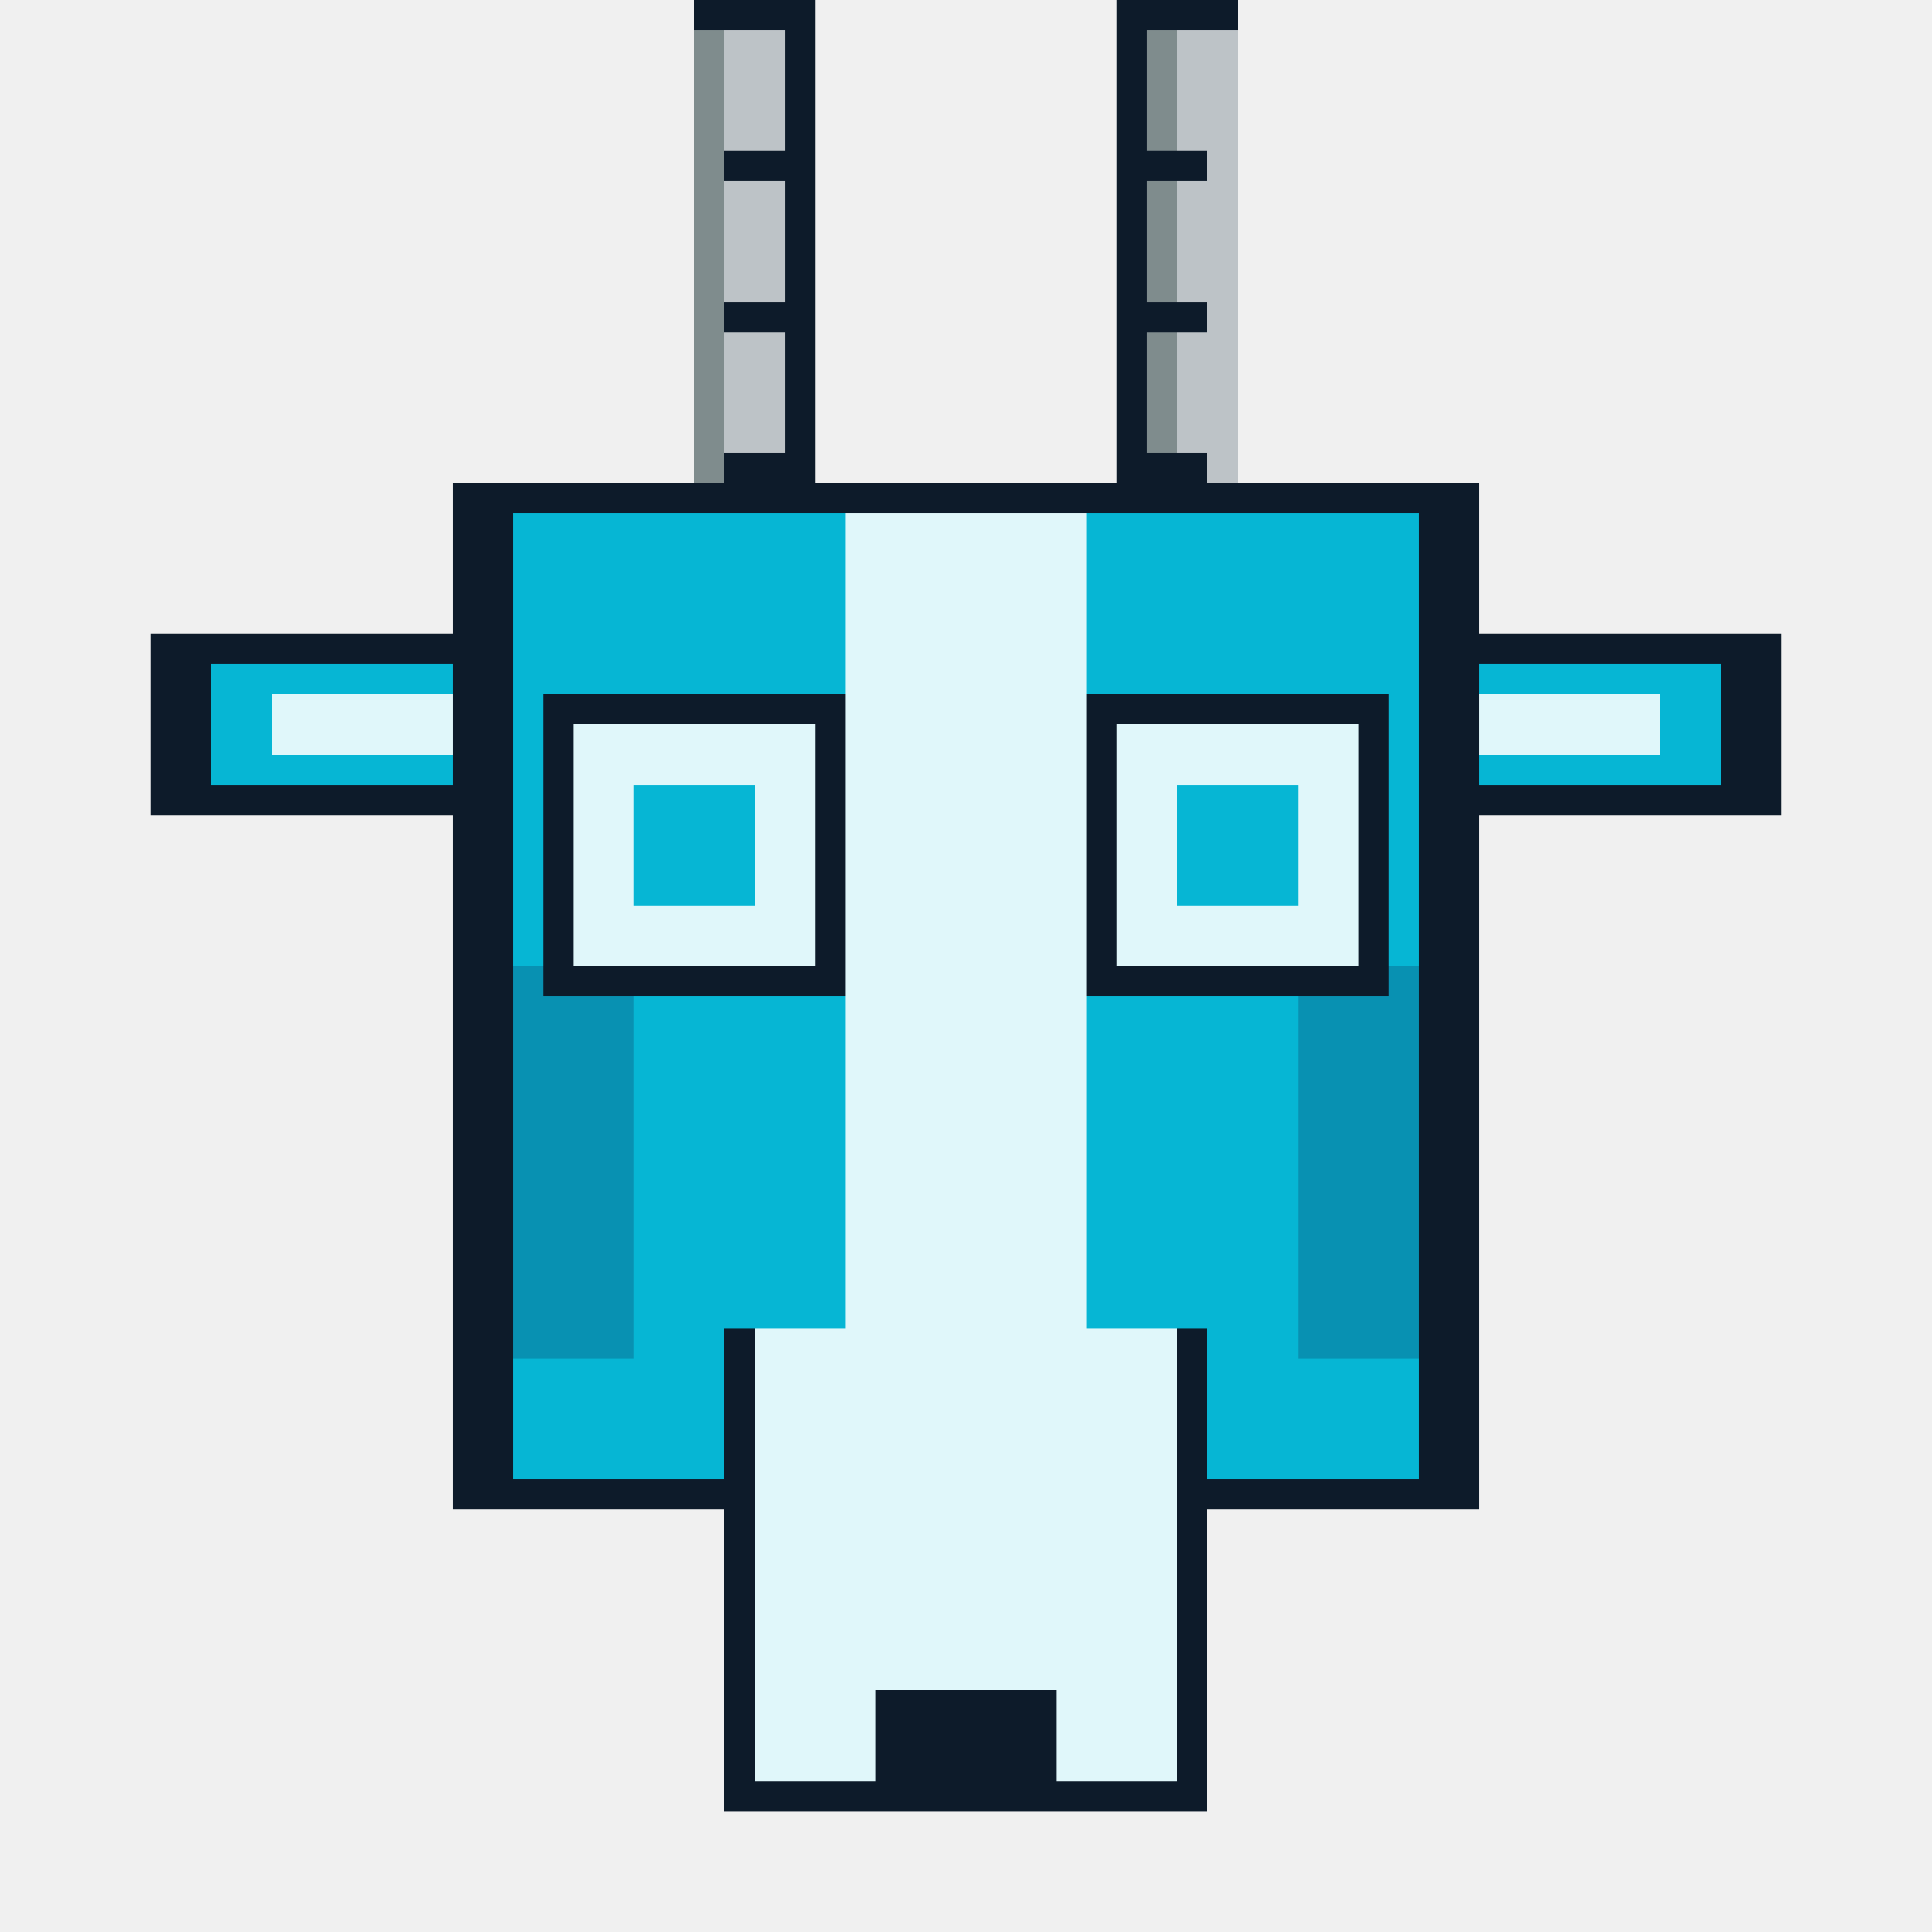
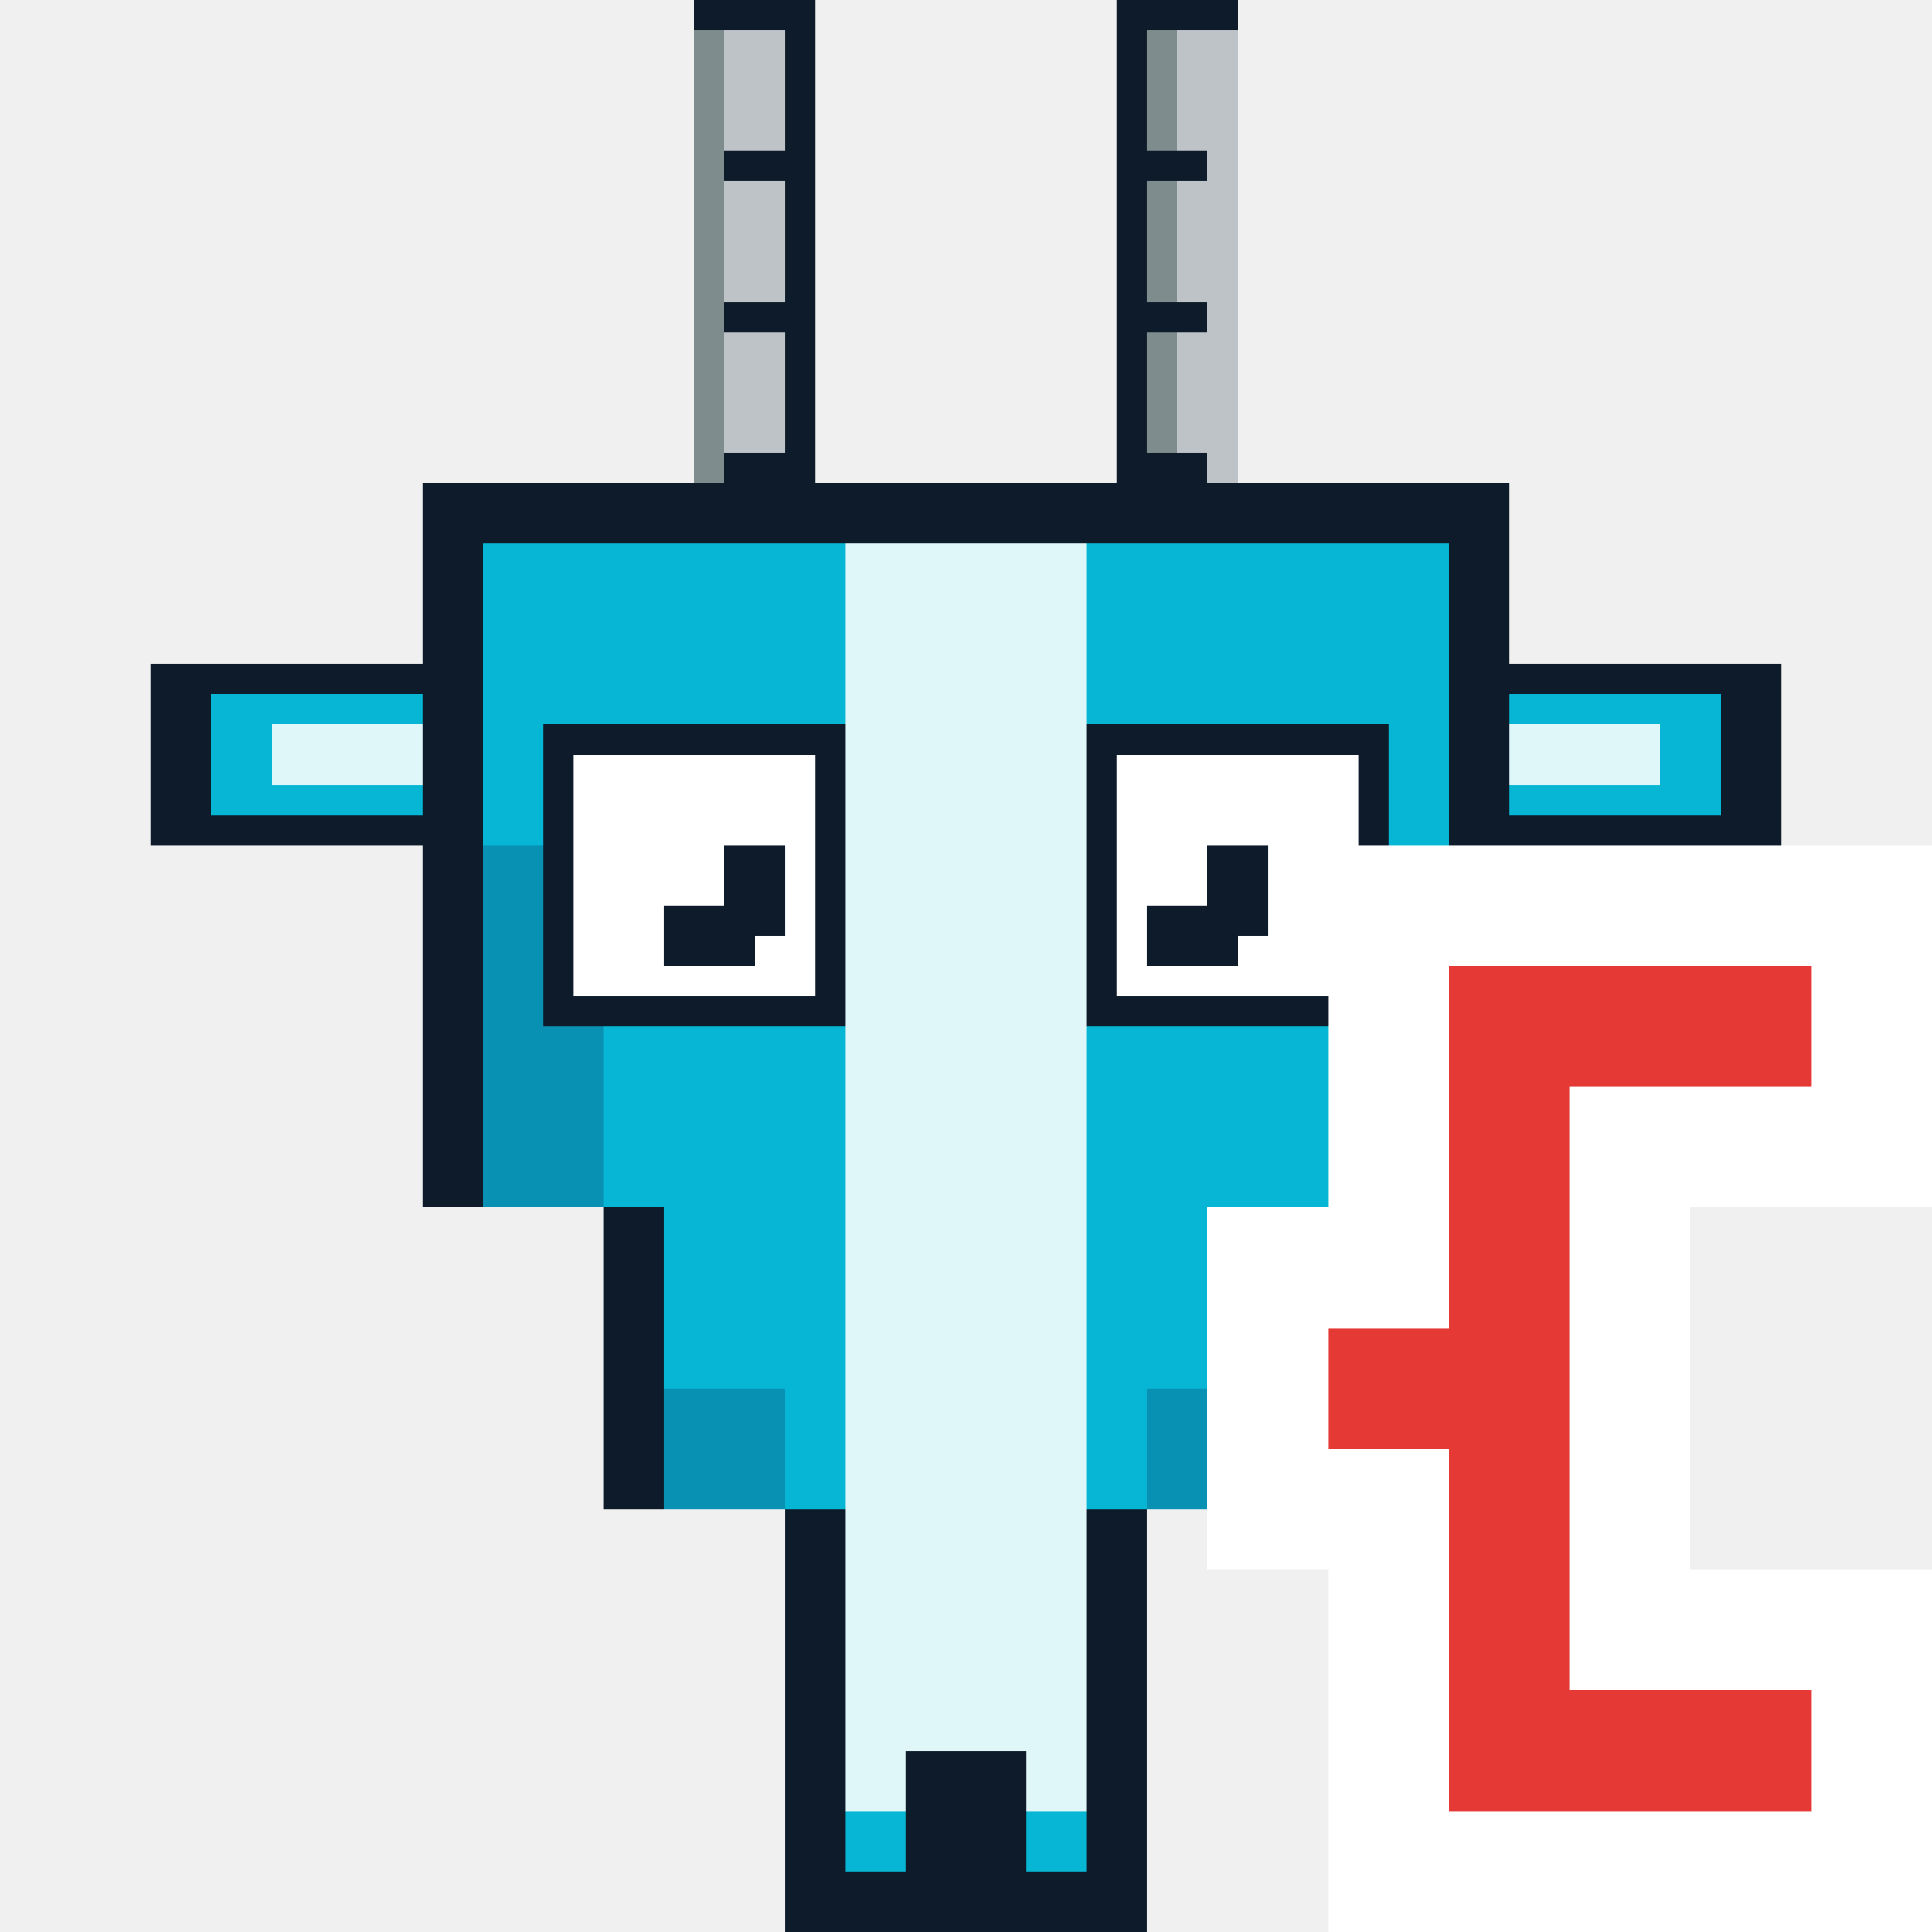
<svg xmlns="http://www.w3.org/2000/svg" viewBox="0 0 64 64" width="64" height="64" shape-rendering="crispEdges">
  <defs>
    <style>
-             .outline-dark { fill: #0D1B2A; }
-             .tmpl-cyan     { fill: #06B6D4; }
-             .tmpl-shadow   { fill: #0891B2; }
-             .tmpl-light    { fill: #E0F7FA; }
-             .horn-gray    { fill: #BDC3C7; }
-             .horn-dark    { fill: #7F8C8D; }
+             .outline-dark { fill: #0D1B2A; } /* Contornos principais fortes */
+             .fur-main     { fill: #06B6D4; } /* Pele da gazela (laranja) */
+             .fur-shadow   { fill: #0891B2; } /* Tons escuros de marcas faciais */
+             .fur-white    { fill: #E0F7FA; } /* Faixa central e focinho */
+             .horn-gray    { fill: #BDC3C7; } /* Chifre prateado */
+             .horn-dark    { fill: #7F8C8D; } /* Sombra do chifre */
+             .eye-white    { fill: #FFFFFF; } /* Globo ocular */
+             .badge-red   { fill: #E53935; } /* GADT/GADX badge glyph */
+             .badge-white { fill: #FFFFFF; } /* GADT/GADX badge outline/gap */
        </style>
  </defs>
  <rect x="23" y="0" width="4" height="18" class="outline-dark" />
  <rect x="23" y="1" width="3" height="17" class="horn-gray" />
  <rect x="23" y="1" width="1" height="17" class="horn-dark" />
  <rect x="24" y="5" width="2" height="1" class="outline-dark" />
  <rect x="24" y="10" width="2" height="1" class="outline-dark" />
  <rect x="24" y="15" width="2" height="1" class="outline-dark" />
  <rect x="37" y="0" width="4" height="18" class="outline-dark" />
  <rect x="38" y="1" width="3" height="17" class="horn-gray" />
  <rect x="38" y="1" width="1" height="17" class="horn-dark" />
  <rect x="38" y="5" width="2" height="1" class="outline-dark" />
  <rect x="38" y="10" width="2" height="1" class="outline-dark" />
  <rect x="38" y="15" width="2" height="1" class="outline-dark" />
-   <rect x="5" y="21" width="14" height="6" class="outline-dark" />
-   <rect x="7" y="22" width="12" height="4" class="tmpl-cyan" />
-   <rect x="9" y="23" width="9" height="2" class="tmpl-light" />
-   <rect x="45" y="21" width="14" height="6" class="outline-dark" />
-   <rect x="45" y="22" width="12" height="4" class="tmpl-cyan" />
-   <rect x="46" y="23" width="9" height="2" class="tmpl-light" />
-   <rect x="15" y="16" width="34" height="34" class="outline-dark" />
-   <rect x="17" y="17" width="30" height="32" class="tmpl-cyan" />
-   <rect x="17" y="32" width="4" height="13" class="tmpl-shadow" />
-   <rect x="43" y="32" width="4" height="13" class="tmpl-shadow" />
-   <rect x="28" y="17" width="8" height="35" class="tmpl-light" />
-   <rect x="24" y="44" width="16" height="16" class="outline-dark" />
-   <rect x="25" y="44" width="14" height="15" class="tmpl-light" />
-   <rect x="29" y="56" width="6" height="3" class="outline-dark" />
-   <rect x="18" y="23" width="10" height="10" class="outline-dark" />
-   <rect x="19" y="24" width="8" height="8" class="tmpl-light" />
-   <rect x="21" y="26" width="4" height="4" class="tmpl-cyan" />
-   <rect x="36" y="23" width="10" height="10" class="outline-dark" />
-   <rect x="37" y="24" width="8" height="8" class="tmpl-light" />
-   <rect x="39" y="26" width="4" height="4" class="tmpl-cyan" />
+   <rect x="5" y="22" width="14" height="6" class="outline-dark" />
+   <rect x="7" y="23" width="12" height="4" class="fur-main" />
+   <rect x="9" y="24" width="9" height="2" class="fur-white" />
+   <rect x="45" y="22" width="14" height="6" class="outline-dark" />
+   <rect x="45" y="23" width="12" height="4" class="fur-main" />
+   <rect x="46" y="24" width="9" height="2" class="fur-white" />
+   <rect x="14" y="16" width="36" height="24" class="outline-dark" />
+   <rect x="20" y="40" width="24" height="10" class="outline-dark" />
+   <rect x="26" y="50" width="12" height="14" class="outline-dark" />
+   <rect x="16" y="18" width="32" height="22" class="fur-main" />
+   <rect x="22" y="40" width="20" height="10" class="fur-main" />
+   <rect x="28" y="56" width="8" height="6" class="fur-main" />
+   <rect x="16" y="28" width="4" height="12" class="fur-shadow" />
+   <rect x="44" y="28" width="4" height="12" class="fur-shadow" />
+   <rect x="22" y="46" width="4" height="4" class="fur-shadow" />
+   <rect x="38" y="46" width="4" height="4" class="fur-shadow" />
+   <rect x="28" y="18" width="8" height="42" class="fur-white" />
+   <rect x="30" y="58" width="4" height="4" class="outline-dark" />
+   <rect x="18" y="24" width="10" height="10" class="outline-dark" />
+   <rect x="19" y="25" width="8" height="8" class="eye-white" />
+   <rect x="22" y="28" width="4" height="4" class="outline-dark" />
+   <rect x="22" y="28" width="2" height="2" class="eye-white" />
+   <rect x="25" y="31" width="1" height="1" class="eye-white" />
+   <rect x="36" y="24" width="10" height="10" class="outline-dark" />
+   <rect x="37" y="25" width="8" height="8" class="eye-white" />
+   <rect x="38" y="28" width="4" height="4" class="outline-dark" />
+   <rect x="38" y="28" width="2" height="2" class="eye-white" />
+   <rect x="41" y="31" width="1" height="1" class="eye-white" />
+   <rect x="44" y="28" width="1" height="1" class="badge-white" />
+   <rect x="45" y="28" width="1" height="1" class="badge-white" />
+   <rect x="46" y="28" width="1" height="1" class="badge-white" />
+   <rect x="47" y="28" width="1" height="1" class="badge-white" />
+   <rect x="48" y="28" width="1" height="1" class="badge-white" />
+   <rect x="49" y="28" width="1" height="1" class="badge-white" />
+   <rect x="50" y="28" width="1" height="1" class="badge-white" />
+   <rect x="51" y="28" width="1" height="1" class="badge-white" />
+   <rect x="52" y="28" width="1" height="1" class="badge-white" />
+   <rect x="53" y="28" width="1" height="1" class="badge-white" />
+   <rect x="54" y="28" width="1" height="1" class="badge-white" />
+   <rect x="55" y="28" width="1" height="1" class="badge-white" />
+   <rect x="56" y="28" width="1" height="1" class="badge-white" />
+   <rect x="57" y="28" width="1" height="1" class="badge-white" />
+   <rect x="58" y="28" width="1" height="1" class="badge-white" />
+   <rect x="59" y="28" width="1" height="1" class="badge-white" />
+   <rect x="60" y="28" width="1" height="1" class="badge-white" />
+   <rect x="61" y="28" width="1" height="1" class="badge-white" />
+   <rect x="62" y="28" width="1" height="1" class="badge-white" />
+   <rect x="63" y="28" width="1" height="1" class="badge-white" />
+   <rect x="44" y="29" width="1" height="1" class="badge-white" />
+   <rect x="45" y="29" width="1" height="1" class="badge-white" />
+   <rect x="46" y="29" width="1" height="1" class="badge-white" />
+   <rect x="47" y="29" width="1" height="1" class="badge-white" />
+   <rect x="48" y="29" width="1" height="1" class="badge-white" />
+   <rect x="49" y="29" width="1" height="1" class="badge-white" />
+   <rect x="50" y="29" width="1" height="1" class="badge-white" />
+   <rect x="51" y="29" width="1" height="1" class="badge-white" />
+   <rect x="52" y="29" width="1" height="1" class="badge-white" />
+   <rect x="53" y="29" width="1" height="1" class="badge-white" />
+   <rect x="54" y="29" width="1" height="1" class="badge-white" />
+   <rect x="55" y="29" width="1" height="1" class="badge-white" />
+   <rect x="56" y="29" width="1" height="1" class="badge-white" />
+   <rect x="57" y="29" width="1" height="1" class="badge-white" />
+   <rect x="58" y="29" width="1" height="1" class="badge-white" />
+   <rect x="59" y="29" width="1" height="1" class="badge-white" />
+   <rect x="60" y="29" width="1" height="1" class="badge-white" />
+   <rect x="61" y="29" width="1" height="1" class="badge-white" />
+   <rect x="62" y="29" width="1" height="1" class="badge-white" />
+   <rect x="63" y="29" width="1" height="1" class="badge-white" />
+   <rect x="44" y="30" width="1" height="1" class="badge-white" />
+   <rect x="45" y="30" width="1" height="1" class="badge-white" />
+   <rect x="46" y="30" width="1" height="1" class="badge-white" />
+   <rect x="47" y="30" width="1" height="1" class="badge-white" />
+   <rect x="48" y="30" width="1" height="1" class="badge-white" />
+   <rect x="49" y="30" width="1" height="1" class="badge-white" />
+   <rect x="50" y="30" width="1" height="1" class="badge-white" />
+   <rect x="51" y="30" width="1" height="1" class="badge-white" />
+   <rect x="52" y="30" width="1" height="1" class="badge-white" />
+   <rect x="53" y="30" width="1" height="1" class="badge-white" />
+   <rect x="54" y="30" width="1" height="1" class="badge-white" />
+   <rect x="55" y="30" width="1" height="1" class="badge-white" />
+   <rect x="56" y="30" width="1" height="1" class="badge-white" />
+   <rect x="57" y="30" width="1" height="1" class="badge-white" />
+   <rect x="58" y="30" width="1" height="1" class="badge-white" />
+   <rect x="59" y="30" width="1" height="1" class="badge-white" />
+   <rect x="60" y="30" width="1" height="1" class="badge-white" />
+   <rect x="61" y="30" width="1" height="1" class="badge-white" />
+   <rect x="62" y="30" width="1" height="1" class="badge-white" />
+   <rect x="63" y="30" width="1" height="1" class="badge-white" />
+   <rect x="44" y="31" width="1" height="1" class="badge-white" />
+   <rect x="45" y="31" width="1" height="1" class="badge-white" />
+   <rect x="46" y="31" width="1" height="1" class="badge-white" />
+   <rect x="47" y="31" width="1" height="1" class="badge-white" />
+   <rect x="48" y="31" width="1" height="1" class="badge-white" />
+   <rect x="49" y="31" width="1" height="1" class="badge-white" />
+   <rect x="50" y="31" width="1" height="1" class="badge-white" />
+   <rect x="51" y="31" width="1" height="1" class="badge-white" />
+   <rect x="52" y="31" width="1" height="1" class="badge-white" />
+   <rect x="53" y="31" width="1" height="1" class="badge-white" />
+   <rect x="54" y="31" width="1" height="1" class="badge-white" />
+   <rect x="55" y="31" width="1" height="1" class="badge-white" />
+   <rect x="56" y="31" width="1" height="1" class="badge-white" />
+   <rect x="57" y="31" width="1" height="1" class="badge-white" />
+   <rect x="58" y="31" width="1" height="1" class="badge-white" />
+   <rect x="59" y="31" width="1" height="1" class="badge-white" />
+   <rect x="60" y="31" width="1" height="1" class="badge-white" />
+   <rect x="61" y="31" width="1" height="1" class="badge-white" />
+   <rect x="62" y="31" width="1" height="1" class="badge-white" />
+   <rect x="63" y="31" width="1" height="1" class="badge-white" />
+   <rect x="44" y="32" width="1" height="1" class="badge-white" />
+   <rect x="45" y="32" width="1" height="1" class="badge-white" />
+   <rect x="46" y="32" width="1" height="1" class="badge-white" />
+   <rect x="47" y="32" width="1" height="1" class="badge-white" />
+   <rect x="60" y="32" width="1" height="1" class="badge-white" />
+   <rect x="61" y="32" width="1" height="1" class="badge-white" />
+   <rect x="62" y="32" width="1" height="1" class="badge-white" />
+   <rect x="63" y="32" width="1" height="1" class="badge-white" />
+   <rect x="44" y="33" width="1" height="1" class="badge-white" />
+   <rect x="45" y="33" width="1" height="1" class="badge-white" />
+   <rect x="46" y="33" width="1" height="1" class="badge-white" />
+   <rect x="47" y="33" width="1" height="1" class="badge-white" />
+   <rect x="60" y="33" width="1" height="1" class="badge-white" />
+   <rect x="61" y="33" width="1" height="1" class="badge-white" />
+   <rect x="62" y="33" width="1" height="1" class="badge-white" />
+   <rect x="63" y="33" width="1" height="1" class="badge-white" />
+   <rect x="44" y="34" width="1" height="1" class="badge-white" />
+   <rect x="45" y="34" width="1" height="1" class="badge-white" />
+   <rect x="46" y="34" width="1" height="1" class="badge-white" />
+   <rect x="47" y="34" width="1" height="1" class="badge-white" />
+   <rect x="60" y="34" width="1" height="1" class="badge-white" />
+   <rect x="61" y="34" width="1" height="1" class="badge-white" />
+   <rect x="62" y="34" width="1" height="1" class="badge-white" />
+   <rect x="63" y="34" width="1" height="1" class="badge-white" />
+   <rect x="44" y="35" width="1" height="1" class="badge-white" />
+   <rect x="45" y="35" width="1" height="1" class="badge-white" />
+   <rect x="46" y="35" width="1" height="1" class="badge-white" />
+   <rect x="47" y="35" width="1" height="1" class="badge-white" />
+   <rect x="60" y="35" width="1" height="1" class="badge-white" />
+   <rect x="61" y="35" width="1" height="1" class="badge-white" />
+   <rect x="62" y="35" width="1" height="1" class="badge-white" />
+   <rect x="63" y="35" width="1" height="1" class="badge-white" />
+   <rect x="44" y="36" width="1" height="1" class="badge-white" />
+   <rect x="45" y="36" width="1" height="1" class="badge-white" />
+   <rect x="46" y="36" width="1" height="1" class="badge-white" />
+   <rect x="47" y="36" width="1" height="1" class="badge-white" />
+   <rect x="52" y="36" width="1" height="1" class="badge-white" />
+   <rect x="53" y="36" width="1" height="1" class="badge-white" />
+   <rect x="54" y="36" width="1" height="1" class="badge-white" />
+   <rect x="55" y="36" width="1" height="1" class="badge-white" />
+   <rect x="56" y="36" width="1" height="1" class="badge-white" />
+   <rect x="57" y="36" width="1" height="1" class="badge-white" />
+   <rect x="58" y="36" width="1" height="1" class="badge-white" />
+   <rect x="59" y="36" width="1" height="1" class="badge-white" />
+   <rect x="60" y="36" width="1" height="1" class="badge-white" />
+   <rect x="61" y="36" width="1" height="1" class="badge-white" />
+   <rect x="62" y="36" width="1" height="1" class="badge-white" />
+   <rect x="63" y="36" width="1" height="1" class="badge-white" />
+   <rect x="44" y="37" width="1" height="1" class="badge-white" />
+   <rect x="45" y="37" width="1" height="1" class="badge-white" />
+   <rect x="46" y="37" width="1" height="1" class="badge-white" />
+   <rect x="47" y="37" width="1" height="1" class="badge-white" />
+   <rect x="52" y="37" width="1" height="1" class="badge-white" />
+   <rect x="53" y="37" width="1" height="1" class="badge-white" />
+   <rect x="54" y="37" width="1" height="1" class="badge-white" />
+   <rect x="55" y="37" width="1" height="1" class="badge-white" />
+   <rect x="56" y="37" width="1" height="1" class="badge-white" />
+   <rect x="57" y="37" width="1" height="1" class="badge-white" />
+   <rect x="58" y="37" width="1" height="1" class="badge-white" />
+   <rect x="59" y="37" width="1" height="1" class="badge-white" />
+   <rect x="60" y="37" width="1" height="1" class="badge-white" />
+   <rect x="61" y="37" width="1" height="1" class="badge-white" />
+   <rect x="62" y="37" width="1" height="1" class="badge-white" />
+   <rect x="63" y="37" width="1" height="1" class="badge-white" />
+   <rect x="44" y="38" width="1" height="1" class="badge-white" />
+   <rect x="45" y="38" width="1" height="1" class="badge-white" />
+   <rect x="46" y="38" width="1" height="1" class="badge-white" />
+   <rect x="47" y="38" width="1" height="1" class="badge-white" />
+   <rect x="52" y="38" width="1" height="1" class="badge-white" />
+   <rect x="53" y="38" width="1" height="1" class="badge-white" />
+   <rect x="54" y="38" width="1" height="1" class="badge-white" />
+   <rect x="55" y="38" width="1" height="1" class="badge-white" />
+   <rect x="56" y="38" width="1" height="1" class="badge-white" />
+   <rect x="57" y="38" width="1" height="1" class="badge-white" />
+   <rect x="58" y="38" width="1" height="1" class="badge-white" />
+   <rect x="59" y="38" width="1" height="1" class="badge-white" />
+   <rect x="60" y="38" width="1" height="1" class="badge-white" />
+   <rect x="61" y="38" width="1" height="1" class="badge-white" />
+   <rect x="62" y="38" width="1" height="1" class="badge-white" />
+   <rect x="63" y="38" width="1" height="1" class="badge-white" />
+   <rect x="44" y="39" width="1" height="1" class="badge-white" />
+   <rect x="45" y="39" width="1" height="1" class="badge-white" />
+   <rect x="46" y="39" width="1" height="1" class="badge-white" />
+   <rect x="47" y="39" width="1" height="1" class="badge-white" />
+   <rect x="52" y="39" width="1" height="1" class="badge-white" />
+   <rect x="53" y="39" width="1" height="1" class="badge-white" />
+   <rect x="54" y="39" width="1" height="1" class="badge-white" />
+   <rect x="55" y="39" width="1" height="1" class="badge-white" />
+   <rect x="56" y="39" width="1" height="1" class="badge-white" />
+   <rect x="57" y="39" width="1" height="1" class="badge-white" />
+   <rect x="58" y="39" width="1" height="1" class="badge-white" />
+   <rect x="59" y="39" width="1" height="1" class="badge-white" />
+   <rect x="60" y="39" width="1" height="1" class="badge-white" />
+   <rect x="61" y="39" width="1" height="1" class="badge-white" />
+   <rect x="62" y="39" width="1" height="1" class="badge-white" />
+   <rect x="63" y="39" width="1" height="1" class="badge-white" />
+   <rect x="40" y="40" width="1" height="1" class="badge-white" />
+   <rect x="41" y="40" width="1" height="1" class="badge-white" />
+   <rect x="42" y="40" width="1" height="1" class="badge-white" />
+   <rect x="43" y="40" width="1" height="1" class="badge-white" />
+   <rect x="44" y="40" width="1" height="1" class="badge-white" />
+   <rect x="45" y="40" width="1" height="1" class="badge-white" />
+   <rect x="46" y="40" width="1" height="1" class="badge-white" />
+   <rect x="47" y="40" width="1" height="1" class="badge-white" />
+   <rect x="52" y="40" width="1" height="1" class="badge-white" />
+   <rect x="53" y="40" width="1" height="1" class="badge-white" />
+   <rect x="54" y="40" width="1" height="1" class="badge-white" />
+   <rect x="55" y="40" width="1" height="1" class="badge-white" />
+   <rect x="40" y="41" width="1" height="1" class="badge-white" />
+   <rect x="41" y="41" width="1" height="1" class="badge-white" />
+   <rect x="42" y="41" width="1" height="1" class="badge-white" />
+   <rect x="43" y="41" width="1" height="1" class="badge-white" />
+   <rect x="44" y="41" width="1" height="1" class="badge-white" />
+   <rect x="45" y="41" width="1" height="1" class="badge-white" />
+   <rect x="46" y="41" width="1" height="1" class="badge-white" />
+   <rect x="47" y="41" width="1" height="1" class="badge-white" />
+   <rect x="52" y="41" width="1" height="1" class="badge-white" />
+   <rect x="53" y="41" width="1" height="1" class="badge-white" />
+   <rect x="54" y="41" width="1" height="1" class="badge-white" />
+   <rect x="55" y="41" width="1" height="1" class="badge-white" />
+   <rect x="40" y="42" width="1" height="1" class="badge-white" />
+   <rect x="41" y="42" width="1" height="1" class="badge-white" />
+   <rect x="42" y="42" width="1" height="1" class="badge-white" />
+   <rect x="43" y="42" width="1" height="1" class="badge-white" />
+   <rect x="44" y="42" width="1" height="1" class="badge-white" />
+   <rect x="45" y="42" width="1" height="1" class="badge-white" />
+   <rect x="46" y="42" width="1" height="1" class="badge-white" />
+   <rect x="47" y="42" width="1" height="1" class="badge-white" />
+   <rect x="52" y="42" width="1" height="1" class="badge-white" />
+   <rect x="53" y="42" width="1" height="1" class="badge-white" />
+   <rect x="54" y="42" width="1" height="1" class="badge-white" />
+   <rect x="55" y="42" width="1" height="1" class="badge-white" />
+   <rect x="40" y="43" width="1" height="1" class="badge-white" />
+   <rect x="41" y="43" width="1" height="1" class="badge-white" />
+   <rect x="42" y="43" width="1" height="1" class="badge-white" />
+   <rect x="43" y="43" width="1" height="1" class="badge-white" />
+   <rect x="44" y="43" width="1" height="1" class="badge-white" />
+   <rect x="45" y="43" width="1" height="1" class="badge-white" />
+   <rect x="46" y="43" width="1" height="1" class="badge-white" />
+   <rect x="47" y="43" width="1" height="1" class="badge-white" />
+   <rect x="52" y="43" width="1" height="1" class="badge-white" />
+   <rect x="53" y="43" width="1" height="1" class="badge-white" />
+   <rect x="54" y="43" width="1" height="1" class="badge-white" />
+   <rect x="55" y="43" width="1" height="1" class="badge-white" />
+   <rect x="40" y="44" width="1" height="1" class="badge-white" />
+   <rect x="41" y="44" width="1" height="1" class="badge-white" />
+   <rect x="42" y="44" width="1" height="1" class="badge-white" />
+   <rect x="43" y="44" width="1" height="1" class="badge-white" />
+   <rect x="52" y="44" width="1" height="1" class="badge-white" />
+   <rect x="53" y="44" width="1" height="1" class="badge-white" />
+   <rect x="54" y="44" width="1" height="1" class="badge-white" />
+   <rect x="55" y="44" width="1" height="1" class="badge-white" />
+   <rect x="40" y="45" width="1" height="1" class="badge-white" />
+   <rect x="41" y="45" width="1" height="1" class="badge-white" />
+   <rect x="42" y="45" width="1" height="1" class="badge-white" />
+   <rect x="43" y="45" width="1" height="1" class="badge-white" />
+   <rect x="52" y="45" width="1" height="1" class="badge-white" />
+   <rect x="53" y="45" width="1" height="1" class="badge-white" />
+   <rect x="54" y="45" width="1" height="1" class="badge-white" />
+   <rect x="55" y="45" width="1" height="1" class="badge-white" />
+   <rect x="40" y="46" width="1" height="1" class="badge-white" />
+   <rect x="41" y="46" width="1" height="1" class="badge-white" />
+   <rect x="42" y="46" width="1" height="1" class="badge-white" />
+   <rect x="43" y="46" width="1" height="1" class="badge-white" />
+   <rect x="52" y="46" width="1" height="1" class="badge-white" />
+   <rect x="53" y="46" width="1" height="1" class="badge-white" />
+   <rect x="54" y="46" width="1" height="1" class="badge-white" />
+   <rect x="55" y="46" width="1" height="1" class="badge-white" />
+   <rect x="40" y="47" width="1" height="1" class="badge-white" />
+   <rect x="41" y="47" width="1" height="1" class="badge-white" />
+   <rect x="42" y="47" width="1" height="1" class="badge-white" />
+   <rect x="43" y="47" width="1" height="1" class="badge-white" />
+   <rect x="52" y="47" width="1" height="1" class="badge-white" />
+   <rect x="53" y="47" width="1" height="1" class="badge-white" />
+   <rect x="54" y="47" width="1" height="1" class="badge-white" />
+   <rect x="55" y="47" width="1" height="1" class="badge-white" />
+   <rect x="40" y="48" width="1" height="1" class="badge-white" />
+   <rect x="41" y="48" width="1" height="1" class="badge-white" />
+   <rect x="42" y="48" width="1" height="1" class="badge-white" />
+   <rect x="43" y="48" width="1" height="1" class="badge-white" />
+   <rect x="44" y="48" width="1" height="1" class="badge-white" />
+   <rect x="45" y="48" width="1" height="1" class="badge-white" />
+   <rect x="46" y="48" width="1" height="1" class="badge-white" />
+   <rect x="47" y="48" width="1" height="1" class="badge-white" />
+   <rect x="52" y="48" width="1" height="1" class="badge-white" />
+   <rect x="53" y="48" width="1" height="1" class="badge-white" />
+   <rect x="54" y="48" width="1" height="1" class="badge-white" />
+   <rect x="55" y="48" width="1" height="1" class="badge-white" />
+   <rect x="40" y="49" width="1" height="1" class="badge-white" />
+   <rect x="41" y="49" width="1" height="1" class="badge-white" />
+   <rect x="42" y="49" width="1" height="1" class="badge-white" />
+   <rect x="43" y="49" width="1" height="1" class="badge-white" />
+   <rect x="44" y="49" width="1" height="1" class="badge-white" />
+   <rect x="45" y="49" width="1" height="1" class="badge-white" />
+   <rect x="46" y="49" width="1" height="1" class="badge-white" />
+   <rect x="47" y="49" width="1" height="1" class="badge-white" />
+   <rect x="52" y="49" width="1" height="1" class="badge-white" />
+   <rect x="53" y="49" width="1" height="1" class="badge-white" />
+   <rect x="54" y="49" width="1" height="1" class="badge-white" />
+   <rect x="55" y="49" width="1" height="1" class="badge-white" />
+   <rect x="40" y="50" width="1" height="1" class="badge-white" />
+   <rect x="41" y="50" width="1" height="1" class="badge-white" />
+   <rect x="42" y="50" width="1" height="1" class="badge-white" />
+   <rect x="43" y="50" width="1" height="1" class="badge-white" />
+   <rect x="44" y="50" width="1" height="1" class="badge-white" />
+   <rect x="45" y="50" width="1" height="1" class="badge-white" />
+   <rect x="46" y="50" width="1" height="1" class="badge-white" />
+   <rect x="47" y="50" width="1" height="1" class="badge-white" />
+   <rect x="52" y="50" width="1" height="1" class="badge-white" />
+   <rect x="53" y="50" width="1" height="1" class="badge-white" />
+   <rect x="54" y="50" width="1" height="1" class="badge-white" />
+   <rect x="55" y="50" width="1" height="1" class="badge-white" />
+   <rect x="40" y="51" width="1" height="1" class="badge-white" />
+   <rect x="41" y="51" width="1" height="1" class="badge-white" />
+   <rect x="42" y="51" width="1" height="1" class="badge-white" />
+   <rect x="43" y="51" width="1" height="1" class="badge-white" />
+   <rect x="44" y="51" width="1" height="1" class="badge-white" />
+   <rect x="45" y="51" width="1" height="1" class="badge-white" />
+   <rect x="46" y="51" width="1" height="1" class="badge-white" />
+   <rect x="47" y="51" width="1" height="1" class="badge-white" />
+   <rect x="52" y="51" width="1" height="1" class="badge-white" />
+   <rect x="53" y="51" width="1" height="1" class="badge-white" />
+   <rect x="54" y="51" width="1" height="1" class="badge-white" />
+   <rect x="55" y="51" width="1" height="1" class="badge-white" />
+   <rect x="44" y="52" width="1" height="1" class="badge-white" />
+   <rect x="45" y="52" width="1" height="1" class="badge-white" />
+   <rect x="46" y="52" width="1" height="1" class="badge-white" />
+   <rect x="47" y="52" width="1" height="1" class="badge-white" />
+   <rect x="52" y="52" width="1" height="1" class="badge-white" />
+   <rect x="53" y="52" width="1" height="1" class="badge-white" />
+   <rect x="54" y="52" width="1" height="1" class="badge-white" />
+   <rect x="55" y="52" width="1" height="1" class="badge-white" />
+   <rect x="56" y="52" width="1" height="1" class="badge-white" />
+   <rect x="57" y="52" width="1" height="1" class="badge-white" />
+   <rect x="58" y="52" width="1" height="1" class="badge-white" />
+   <rect x="59" y="52" width="1" height="1" class="badge-white" />
+   <rect x="60" y="52" width="1" height="1" class="badge-white" />
+   <rect x="61" y="52" width="1" height="1" class="badge-white" />
+   <rect x="62" y="52" width="1" height="1" class="badge-white" />
+   <rect x="63" y="52" width="1" height="1" class="badge-white" />
+   <rect x="44" y="53" width="1" height="1" class="badge-white" />
+   <rect x="45" y="53" width="1" height="1" class="badge-white" />
+   <rect x="46" y="53" width="1" height="1" class="badge-white" />
+   <rect x="47" y="53" width="1" height="1" class="badge-white" />
+   <rect x="52" y="53" width="1" height="1" class="badge-white" />
+   <rect x="53" y="53" width="1" height="1" class="badge-white" />
+   <rect x="54" y="53" width="1" height="1" class="badge-white" />
+   <rect x="55" y="53" width="1" height="1" class="badge-white" />
+   <rect x="56" y="53" width="1" height="1" class="badge-white" />
+   <rect x="57" y="53" width="1" height="1" class="badge-white" />
+   <rect x="58" y="53" width="1" height="1" class="badge-white" />
+   <rect x="59" y="53" width="1" height="1" class="badge-white" />
+   <rect x="60" y="53" width="1" height="1" class="badge-white" />
+   <rect x="61" y="53" width="1" height="1" class="badge-white" />
+   <rect x="62" y="53" width="1" height="1" class="badge-white" />
+   <rect x="63" y="53" width="1" height="1" class="badge-white" />
+   <rect x="44" y="54" width="1" height="1" class="badge-white" />
+   <rect x="45" y="54" width="1" height="1" class="badge-white" />
+   <rect x="46" y="54" width="1" height="1" class="badge-white" />
+   <rect x="47" y="54" width="1" height="1" class="badge-white" />
+   <rect x="52" y="54" width="1" height="1" class="badge-white" />
+   <rect x="53" y="54" width="1" height="1" class="badge-white" />
+   <rect x="54" y="54" width="1" height="1" class="badge-white" />
+   <rect x="55" y="54" width="1" height="1" class="badge-white" />
+   <rect x="56" y="54" width="1" height="1" class="badge-white" />
+   <rect x="57" y="54" width="1" height="1" class="badge-white" />
+   <rect x="58" y="54" width="1" height="1" class="badge-white" />
+   <rect x="59" y="54" width="1" height="1" class="badge-white" />
+   <rect x="60" y="54" width="1" height="1" class="badge-white" />
+   <rect x="61" y="54" width="1" height="1" class="badge-white" />
+   <rect x="62" y="54" width="1" height="1" class="badge-white" />
+   <rect x="63" y="54" width="1" height="1" class="badge-white" />
+   <rect x="44" y="55" width="1" height="1" class="badge-white" />
+   <rect x="45" y="55" width="1" height="1" class="badge-white" />
+   <rect x="46" y="55" width="1" height="1" class="badge-white" />
+   <rect x="47" y="55" width="1" height="1" class="badge-white" />
+   <rect x="52" y="55" width="1" height="1" class="badge-white" />
+   <rect x="53" y="55" width="1" height="1" class="badge-white" />
+   <rect x="54" y="55" width="1" height="1" class="badge-white" />
+   <rect x="55" y="55" width="1" height="1" class="badge-white" />
+   <rect x="56" y="55" width="1" height="1" class="badge-white" />
+   <rect x="57" y="55" width="1" height="1" class="badge-white" />
+   <rect x="58" y="55" width="1" height="1" class="badge-white" />
+   <rect x="59" y="55" width="1" height="1" class="badge-white" />
+   <rect x="60" y="55" width="1" height="1" class="badge-white" />
+   <rect x="61" y="55" width="1" height="1" class="badge-white" />
+   <rect x="62" y="55" width="1" height="1" class="badge-white" />
+   <rect x="63" y="55" width="1" height="1" class="badge-white" />
+   <rect x="44" y="56" width="1" height="1" class="badge-white" />
+   <rect x="45" y="56" width="1" height="1" class="badge-white" />
+   <rect x="46" y="56" width="1" height="1" class="badge-white" />
+   <rect x="47" y="56" width="1" height="1" class="badge-white" />
+   <rect x="60" y="56" width="1" height="1" class="badge-white" />
+   <rect x="61" y="56" width="1" height="1" class="badge-white" />
+   <rect x="62" y="56" width="1" height="1" class="badge-white" />
+   <rect x="63" y="56" width="1" height="1" class="badge-white" />
+   <rect x="44" y="57" width="1" height="1" class="badge-white" />
+   <rect x="45" y="57" width="1" height="1" class="badge-white" />
+   <rect x="46" y="57" width="1" height="1" class="badge-white" />
+   <rect x="47" y="57" width="1" height="1" class="badge-white" />
+   <rect x="60" y="57" width="1" height="1" class="badge-white" />
+   <rect x="61" y="57" width="1" height="1" class="badge-white" />
+   <rect x="62" y="57" width="1" height="1" class="badge-white" />
+   <rect x="63" y="57" width="1" height="1" class="badge-white" />
+   <rect x="44" y="58" width="1" height="1" class="badge-white" />
+   <rect x="45" y="58" width="1" height="1" class="badge-white" />
+   <rect x="46" y="58" width="1" height="1" class="badge-white" />
+   <rect x="47" y="58" width="1" height="1" class="badge-white" />
+   <rect x="60" y="58" width="1" height="1" class="badge-white" />
+   <rect x="61" y="58" width="1" height="1" class="badge-white" />
+   <rect x="62" y="58" width="1" height="1" class="badge-white" />
+   <rect x="63" y="58" width="1" height="1" class="badge-white" />
+   <rect x="44" y="59" width="1" height="1" class="badge-white" />
+   <rect x="45" y="59" width="1" height="1" class="badge-white" />
+   <rect x="46" y="59" width="1" height="1" class="badge-white" />
+   <rect x="47" y="59" width="1" height="1" class="badge-white" />
+   <rect x="60" y="59" width="1" height="1" class="badge-white" />
+   <rect x="61" y="59" width="1" height="1" class="badge-white" />
+   <rect x="62" y="59" width="1" height="1" class="badge-white" />
+   <rect x="63" y="59" width="1" height="1" class="badge-white" />
+   <rect x="44" y="60" width="1" height="1" class="badge-white" />
+   <rect x="45" y="60" width="1" height="1" class="badge-white" />
+   <rect x="46" y="60" width="1" height="1" class="badge-white" />
+   <rect x="47" y="60" width="1" height="1" class="badge-white" />
+   <rect x="48" y="60" width="1" height="1" class="badge-white" />
+   <rect x="49" y="60" width="1" height="1" class="badge-white" />
+   <rect x="50" y="60" width="1" height="1" class="badge-white" />
+   <rect x="51" y="60" width="1" height="1" class="badge-white" />
+   <rect x="52" y="60" width="1" height="1" class="badge-white" />
+   <rect x="53" y="60" width="1" height="1" class="badge-white" />
+   <rect x="54" y="60" width="1" height="1" class="badge-white" />
+   <rect x="55" y="60" width="1" height="1" class="badge-white" />
+   <rect x="56" y="60" width="1" height="1" class="badge-white" />
+   <rect x="57" y="60" width="1" height="1" class="badge-white" />
+   <rect x="58" y="60" width="1" height="1" class="badge-white" />
+   <rect x="59" y="60" width="1" height="1" class="badge-white" />
+   <rect x="60" y="60" width="1" height="1" class="badge-white" />
+   <rect x="61" y="60" width="1" height="1" class="badge-white" />
+   <rect x="62" y="60" width="1" height="1" class="badge-white" />
+   <rect x="63" y="60" width="1" height="1" class="badge-white" />
+   <rect x="44" y="61" width="1" height="1" class="badge-white" />
+   <rect x="45" y="61" width="1" height="1" class="badge-white" />
+   <rect x="46" y="61" width="1" height="1" class="badge-white" />
+   <rect x="47" y="61" width="1" height="1" class="badge-white" />
+   <rect x="48" y="61" width="1" height="1" class="badge-white" />
+   <rect x="49" y="61" width="1" height="1" class="badge-white" />
+   <rect x="50" y="61" width="1" height="1" class="badge-white" />
+   <rect x="51" y="61" width="1" height="1" class="badge-white" />
+   <rect x="52" y="61" width="1" height="1" class="badge-white" />
+   <rect x="53" y="61" width="1" height="1" class="badge-white" />
+   <rect x="54" y="61" width="1" height="1" class="badge-white" />
+   <rect x="55" y="61" width="1" height="1" class="badge-white" />
+   <rect x="56" y="61" width="1" height="1" class="badge-white" />
+   <rect x="57" y="61" width="1" height="1" class="badge-white" />
+   <rect x="58" y="61" width="1" height="1" class="badge-white" />
+   <rect x="59" y="61" width="1" height="1" class="badge-white" />
+   <rect x="60" y="61" width="1" height="1" class="badge-white" />
+   <rect x="61" y="61" width="1" height="1" class="badge-white" />
+   <rect x="62" y="61" width="1" height="1" class="badge-white" />
+   <rect x="63" y="61" width="1" height="1" class="badge-white" />
+   <rect x="44" y="62" width="1" height="1" class="badge-white" />
+   <rect x="45" y="62" width="1" height="1" class="badge-white" />
+   <rect x="46" y="62" width="1" height="1" class="badge-white" />
+   <rect x="47" y="62" width="1" height="1" class="badge-white" />
+   <rect x="48" y="62" width="1" height="1" class="badge-white" />
+   <rect x="49" y="62" width="1" height="1" class="badge-white" />
+   <rect x="50" y="62" width="1" height="1" class="badge-white" />
+   <rect x="51" y="62" width="1" height="1" class="badge-white" />
+   <rect x="52" y="62" width="1" height="1" class="badge-white" />
+   <rect x="53" y="62" width="1" height="1" class="badge-white" />
+   <rect x="54" y="62" width="1" height="1" class="badge-white" />
+   <rect x="55" y="62" width="1" height="1" class="badge-white" />
+   <rect x="56" y="62" width="1" height="1" class="badge-white" />
+   <rect x="57" y="62" width="1" height="1" class="badge-white" />
+   <rect x="58" y="62" width="1" height="1" class="badge-white" />
+   <rect x="59" y="62" width="1" height="1" class="badge-white" />
+   <rect x="60" y="62" width="1" height="1" class="badge-white" />
+   <rect x="61" y="62" width="1" height="1" class="badge-white" />
+   <rect x="62" y="62" width="1" height="1" class="badge-white" />
+   <rect x="63" y="62" width="1" height="1" class="badge-white" />
+   <rect x="44" y="63" width="1" height="1" class="badge-white" />
+   <rect x="45" y="63" width="1" height="1" class="badge-white" />
+   <rect x="46" y="63" width="1" height="1" class="badge-white" />
+   <rect x="47" y="63" width="1" height="1" class="badge-white" />
+   <rect x="48" y="63" width="1" height="1" class="badge-white" />
+   <rect x="49" y="63" width="1" height="1" class="badge-white" />
+   <rect x="50" y="63" width="1" height="1" class="badge-white" />
+   <rect x="51" y="63" width="1" height="1" class="badge-white" />
+   <rect x="52" y="63" width="1" height="1" class="badge-white" />
+   <rect x="53" y="63" width="1" height="1" class="badge-white" />
+   <rect x="54" y="63" width="1" height="1" class="badge-white" />
+   <rect x="55" y="63" width="1" height="1" class="badge-white" />
+   <rect x="56" y="63" width="1" height="1" class="badge-white" />
+   <rect x="57" y="63" width="1" height="1" class="badge-white" />
+   <rect x="58" y="63" width="1" height="1" class="badge-white" />
+   <rect x="59" y="63" width="1" height="1" class="badge-white" />
+   <rect x="60" y="63" width="1" height="1" class="badge-white" />
+   <rect x="61" y="63" width="1" height="1" class="badge-white" />
+   <rect x="62" y="63" width="1" height="1" class="badge-white" />
+   <rect x="63" y="63" width="1" height="1" class="badge-white" />
+   <rect x="48" y="32" width="1" height="1" class="badge-red" />
+   <rect x="49" y="32" width="1" height="1" class="badge-red" />
+   <rect x="50" y="32" width="1" height="1" class="badge-red" />
+   <rect x="51" y="32" width="1" height="1" class="badge-red" />
+   <rect x="52" y="32" width="1" height="1" class="badge-red" />
+   <rect x="53" y="32" width="1" height="1" class="badge-red" />
+   <rect x="54" y="32" width="1" height="1" class="badge-red" />
+   <rect x="55" y="32" width="1" height="1" class="badge-red" />
+   <rect x="56" y="32" width="1" height="1" class="badge-red" />
+   <rect x="57" y="32" width="1" height="1" class="badge-red" />
+   <rect x="58" y="32" width="1" height="1" class="badge-red" />
+   <rect x="59" y="32" width="1" height="1" class="badge-red" />
+   <rect x="48" y="33" width="1" height="1" class="badge-red" />
+   <rect x="49" y="33" width="1" height="1" class="badge-red" />
+   <rect x="50" y="33" width="1" height="1" class="badge-red" />
+   <rect x="51" y="33" width="1" height="1" class="badge-red" />
+   <rect x="52" y="33" width="1" height="1" class="badge-red" />
+   <rect x="53" y="33" width="1" height="1" class="badge-red" />
+   <rect x="54" y="33" width="1" height="1" class="badge-red" />
+   <rect x="55" y="33" width="1" height="1" class="badge-red" />
+   <rect x="56" y="33" width="1" height="1" class="badge-red" />
+   <rect x="57" y="33" width="1" height="1" class="badge-red" />
+   <rect x="58" y="33" width="1" height="1" class="badge-red" />
+   <rect x="59" y="33" width="1" height="1" class="badge-red" />
+   <rect x="48" y="34" width="1" height="1" class="badge-red" />
+   <rect x="49" y="34" width="1" height="1" class="badge-red" />
+   <rect x="50" y="34" width="1" height="1" class="badge-red" />
+   <rect x="51" y="34" width="1" height="1" class="badge-red" />
+   <rect x="52" y="34" width="1" height="1" class="badge-red" />
+   <rect x="53" y="34" width="1" height="1" class="badge-red" />
+   <rect x="54" y="34" width="1" height="1" class="badge-red" />
+   <rect x="55" y="34" width="1" height="1" class="badge-red" />
+   <rect x="56" y="34" width="1" height="1" class="badge-red" />
+   <rect x="57" y="34" width="1" height="1" class="badge-red" />
+   <rect x="58" y="34" width="1" height="1" class="badge-red" />
+   <rect x="59" y="34" width="1" height="1" class="badge-red" />
+   <rect x="48" y="35" width="1" height="1" class="badge-red" />
+   <rect x="49" y="35" width="1" height="1" class="badge-red" />
+   <rect x="50" y="35" width="1" height="1" class="badge-red" />
+   <rect x="51" y="35" width="1" height="1" class="badge-red" />
+   <rect x="52" y="35" width="1" height="1" class="badge-red" />
+   <rect x="53" y="35" width="1" height="1" class="badge-red" />
+   <rect x="54" y="35" width="1" height="1" class="badge-red" />
+   <rect x="55" y="35" width="1" height="1" class="badge-red" />
+   <rect x="56" y="35" width="1" height="1" class="badge-red" />
+   <rect x="57" y="35" width="1" height="1" class="badge-red" />
+   <rect x="58" y="35" width="1" height="1" class="badge-red" />
+   <rect x="59" y="35" width="1" height="1" class="badge-red" />
+   <rect x="48" y="36" width="1" height="1" class="badge-red" />
+   <rect x="49" y="36" width="1" height="1" class="badge-red" />
+   <rect x="50" y="36" width="1" height="1" class="badge-red" />
+   <rect x="51" y="36" width="1" height="1" class="badge-red" />
+   <rect x="48" y="37" width="1" height="1" class="badge-red" />
+   <rect x="49" y="37" width="1" height="1" class="badge-red" />
+   <rect x="50" y="37" width="1" height="1" class="badge-red" />
+   <rect x="51" y="37" width="1" height="1" class="badge-red" />
+   <rect x="48" y="38" width="1" height="1" class="badge-red" />
+   <rect x="49" y="38" width="1" height="1" class="badge-red" />
+   <rect x="50" y="38" width="1" height="1" class="badge-red" />
+   <rect x="51" y="38" width="1" height="1" class="badge-red" />
+   <rect x="48" y="39" width="1" height="1" class="badge-red" />
+   <rect x="49" y="39" width="1" height="1" class="badge-red" />
+   <rect x="50" y="39" width="1" height="1" class="badge-red" />
+   <rect x="51" y="39" width="1" height="1" class="badge-red" />
+   <rect x="48" y="40" width="1" height="1" class="badge-red" />
+   <rect x="49" y="40" width="1" height="1" class="badge-red" />
+   <rect x="50" y="40" width="1" height="1" class="badge-red" />
+   <rect x="51" y="40" width="1" height="1" class="badge-red" />
+   <rect x="48" y="41" width="1" height="1" class="badge-red" />
+   <rect x="49" y="41" width="1" height="1" class="badge-red" />
+   <rect x="50" y="41" width="1" height="1" class="badge-red" />
+   <rect x="51" y="41" width="1" height="1" class="badge-red" />
+   <rect x="48" y="42" width="1" height="1" class="badge-red" />
+   <rect x="49" y="42" width="1" height="1" class="badge-red" />
+   <rect x="50" y="42" width="1" height="1" class="badge-red" />
+   <rect x="51" y="42" width="1" height="1" class="badge-red" />
+   <rect x="48" y="43" width="1" height="1" class="badge-red" />
+   <rect x="49" y="43" width="1" height="1" class="badge-red" />
+   <rect x="50" y="43" width="1" height="1" class="badge-red" />
+   <rect x="51" y="43" width="1" height="1" class="badge-red" />
+   <rect x="44" y="44" width="1" height="1" class="badge-red" />
+   <rect x="45" y="44" width="1" height="1" class="badge-red" />
+   <rect x="46" y="44" width="1" height="1" class="badge-red" />
+   <rect x="47" y="44" width="1" height="1" class="badge-red" />
+   <rect x="48" y="44" width="1" height="1" class="badge-red" />
+   <rect x="49" y="44" width="1" height="1" class="badge-red" />
+   <rect x="50" y="44" width="1" height="1" class="badge-red" />
+   <rect x="51" y="44" width="1" height="1" class="badge-red" />
+   <rect x="44" y="45" width="1" height="1" class="badge-red" />
+   <rect x="45" y="45" width="1" height="1" class="badge-red" />
+   <rect x="46" y="45" width="1" height="1" class="badge-red" />
+   <rect x="47" y="45" width="1" height="1" class="badge-red" />
+   <rect x="48" y="45" width="1" height="1" class="badge-red" />
+   <rect x="49" y="45" width="1" height="1" class="badge-red" />
+   <rect x="50" y="45" width="1" height="1" class="badge-red" />
+   <rect x="51" y="45" width="1" height="1" class="badge-red" />
+   <rect x="44" y="46" width="1" height="1" class="badge-red" />
+   <rect x="45" y="46" width="1" height="1" class="badge-red" />
+   <rect x="46" y="46" width="1" height="1" class="badge-red" />
+   <rect x="47" y="46" width="1" height="1" class="badge-red" />
+   <rect x="48" y="46" width="1" height="1" class="badge-red" />
+   <rect x="49" y="46" width="1" height="1" class="badge-red" />
+   <rect x="50" y="46" width="1" height="1" class="badge-red" />
+   <rect x="51" y="46" width="1" height="1" class="badge-red" />
+   <rect x="44" y="47" width="1" height="1" class="badge-red" />
+   <rect x="45" y="47" width="1" height="1" class="badge-red" />
+   <rect x="46" y="47" width="1" height="1" class="badge-red" />
+   <rect x="47" y="47" width="1" height="1" class="badge-red" />
+   <rect x="48" y="47" width="1" height="1" class="badge-red" />
+   <rect x="49" y="47" width="1" height="1" class="badge-red" />
+   <rect x="50" y="47" width="1" height="1" class="badge-red" />
+   <rect x="51" y="47" width="1" height="1" class="badge-red" />
+   <rect x="48" y="48" width="1" height="1" class="badge-red" />
+   <rect x="49" y="48" width="1" height="1" class="badge-red" />
+   <rect x="50" y="48" width="1" height="1" class="badge-red" />
+   <rect x="51" y="48" width="1" height="1" class="badge-red" />
+   <rect x="48" y="49" width="1" height="1" class="badge-red" />
+   <rect x="49" y="49" width="1" height="1" class="badge-red" />
+   <rect x="50" y="49" width="1" height="1" class="badge-red" />
+   <rect x="51" y="49" width="1" height="1" class="badge-red" />
+   <rect x="48" y="50" width="1" height="1" class="badge-red" />
+   <rect x="49" y="50" width="1" height="1" class="badge-red" />
+   <rect x="50" y="50" width="1" height="1" class="badge-red" />
+   <rect x="51" y="50" width="1" height="1" class="badge-red" />
+   <rect x="48" y="51" width="1" height="1" class="badge-red" />
+   <rect x="49" y="51" width="1" height="1" class="badge-red" />
+   <rect x="50" y="51" width="1" height="1" class="badge-red" />
+   <rect x="51" y="51" width="1" height="1" class="badge-red" />
+   <rect x="48" y="52" width="1" height="1" class="badge-red" />
+   <rect x="49" y="52" width="1" height="1" class="badge-red" />
+   <rect x="50" y="52" width="1" height="1" class="badge-red" />
+   <rect x="51" y="52" width="1" height="1" class="badge-red" />
+   <rect x="48" y="53" width="1" height="1" class="badge-red" />
+   <rect x="49" y="53" width="1" height="1" class="badge-red" />
+   <rect x="50" y="53" width="1" height="1" class="badge-red" />
+   <rect x="51" y="53" width="1" height="1" class="badge-red" />
+   <rect x="48" y="54" width="1" height="1" class="badge-red" />
+   <rect x="49" y="54" width="1" height="1" class="badge-red" />
+   <rect x="50" y="54" width="1" height="1" class="badge-red" />
+   <rect x="51" y="54" width="1" height="1" class="badge-red" />
+   <rect x="48" y="55" width="1" height="1" class="badge-red" />
+   <rect x="49" y="55" width="1" height="1" class="badge-red" />
+   <rect x="50" y="55" width="1" height="1" class="badge-red" />
+   <rect x="51" y="55" width="1" height="1" class="badge-red" />
+   <rect x="48" y="56" width="1" height="1" class="badge-red" />
+   <rect x="49" y="56" width="1" height="1" class="badge-red" />
+   <rect x="50" y="56" width="1" height="1" class="badge-red" />
+   <rect x="51" y="56" width="1" height="1" class="badge-red" />
+   <rect x="52" y="56" width="1" height="1" class="badge-red" />
+   <rect x="53" y="56" width="1" height="1" class="badge-red" />
+   <rect x="54" y="56" width="1" height="1" class="badge-red" />
+   <rect x="55" y="56" width="1" height="1" class="badge-red" />
+   <rect x="56" y="56" width="1" height="1" class="badge-red" />
+   <rect x="57" y="56" width="1" height="1" class="badge-red" />
+   <rect x="58" y="56" width="1" height="1" class="badge-red" />
+   <rect x="59" y="56" width="1" height="1" class="badge-red" />
+   <rect x="48" y="57" width="1" height="1" class="badge-red" />
+   <rect x="49" y="57" width="1" height="1" class="badge-red" />
+   <rect x="50" y="57" width="1" height="1" class="badge-red" />
+   <rect x="51" y="57" width="1" height="1" class="badge-red" />
+   <rect x="52" y="57" width="1" height="1" class="badge-red" />
+   <rect x="53" y="57" width="1" height="1" class="badge-red" />
+   <rect x="54" y="57" width="1" height="1" class="badge-red" />
+   <rect x="55" y="57" width="1" height="1" class="badge-red" />
+   <rect x="56" y="57" width="1" height="1" class="badge-red" />
+   <rect x="57" y="57" width="1" height="1" class="badge-red" />
+   <rect x="58" y="57" width="1" height="1" class="badge-red" />
+   <rect x="59" y="57" width="1" height="1" class="badge-red" />
+   <rect x="48" y="58" width="1" height="1" class="badge-red" />
+   <rect x="49" y="58" width="1" height="1" class="badge-red" />
+   <rect x="50" y="58" width="1" height="1" class="badge-red" />
+   <rect x="51" y="58" width="1" height="1" class="badge-red" />
+   <rect x="52" y="58" width="1" height="1" class="badge-red" />
+   <rect x="53" y="58" width="1" height="1" class="badge-red" />
+   <rect x="54" y="58" width="1" height="1" class="badge-red" />
+   <rect x="55" y="58" width="1" height="1" class="badge-red" />
+   <rect x="56" y="58" width="1" height="1" class="badge-red" />
+   <rect x="57" y="58" width="1" height="1" class="badge-red" />
+   <rect x="58" y="58" width="1" height="1" class="badge-red" />
+   <rect x="59" y="58" width="1" height="1" class="badge-red" />
+   <rect x="48" y="59" width="1" height="1" class="badge-red" />
+   <rect x="49" y="59" width="1" height="1" class="badge-red" />
+   <rect x="50" y="59" width="1" height="1" class="badge-red" />
+   <rect x="51" y="59" width="1" height="1" class="badge-red" />
+   <rect x="52" y="59" width="1" height="1" class="badge-red" />
+   <rect x="53" y="59" width="1" height="1" class="badge-red" />
+   <rect x="54" y="59" width="1" height="1" class="badge-red" />
+   <rect x="55" y="59" width="1" height="1" class="badge-red" />
+   <rect x="56" y="59" width="1" height="1" class="badge-red" />
+   <rect x="57" y="59" width="1" height="1" class="badge-red" />
+   <rect x="58" y="59" width="1" height="1" class="badge-red" />
+   <rect x="59" y="59" width="1" height="1" class="badge-red" />
</svg>
